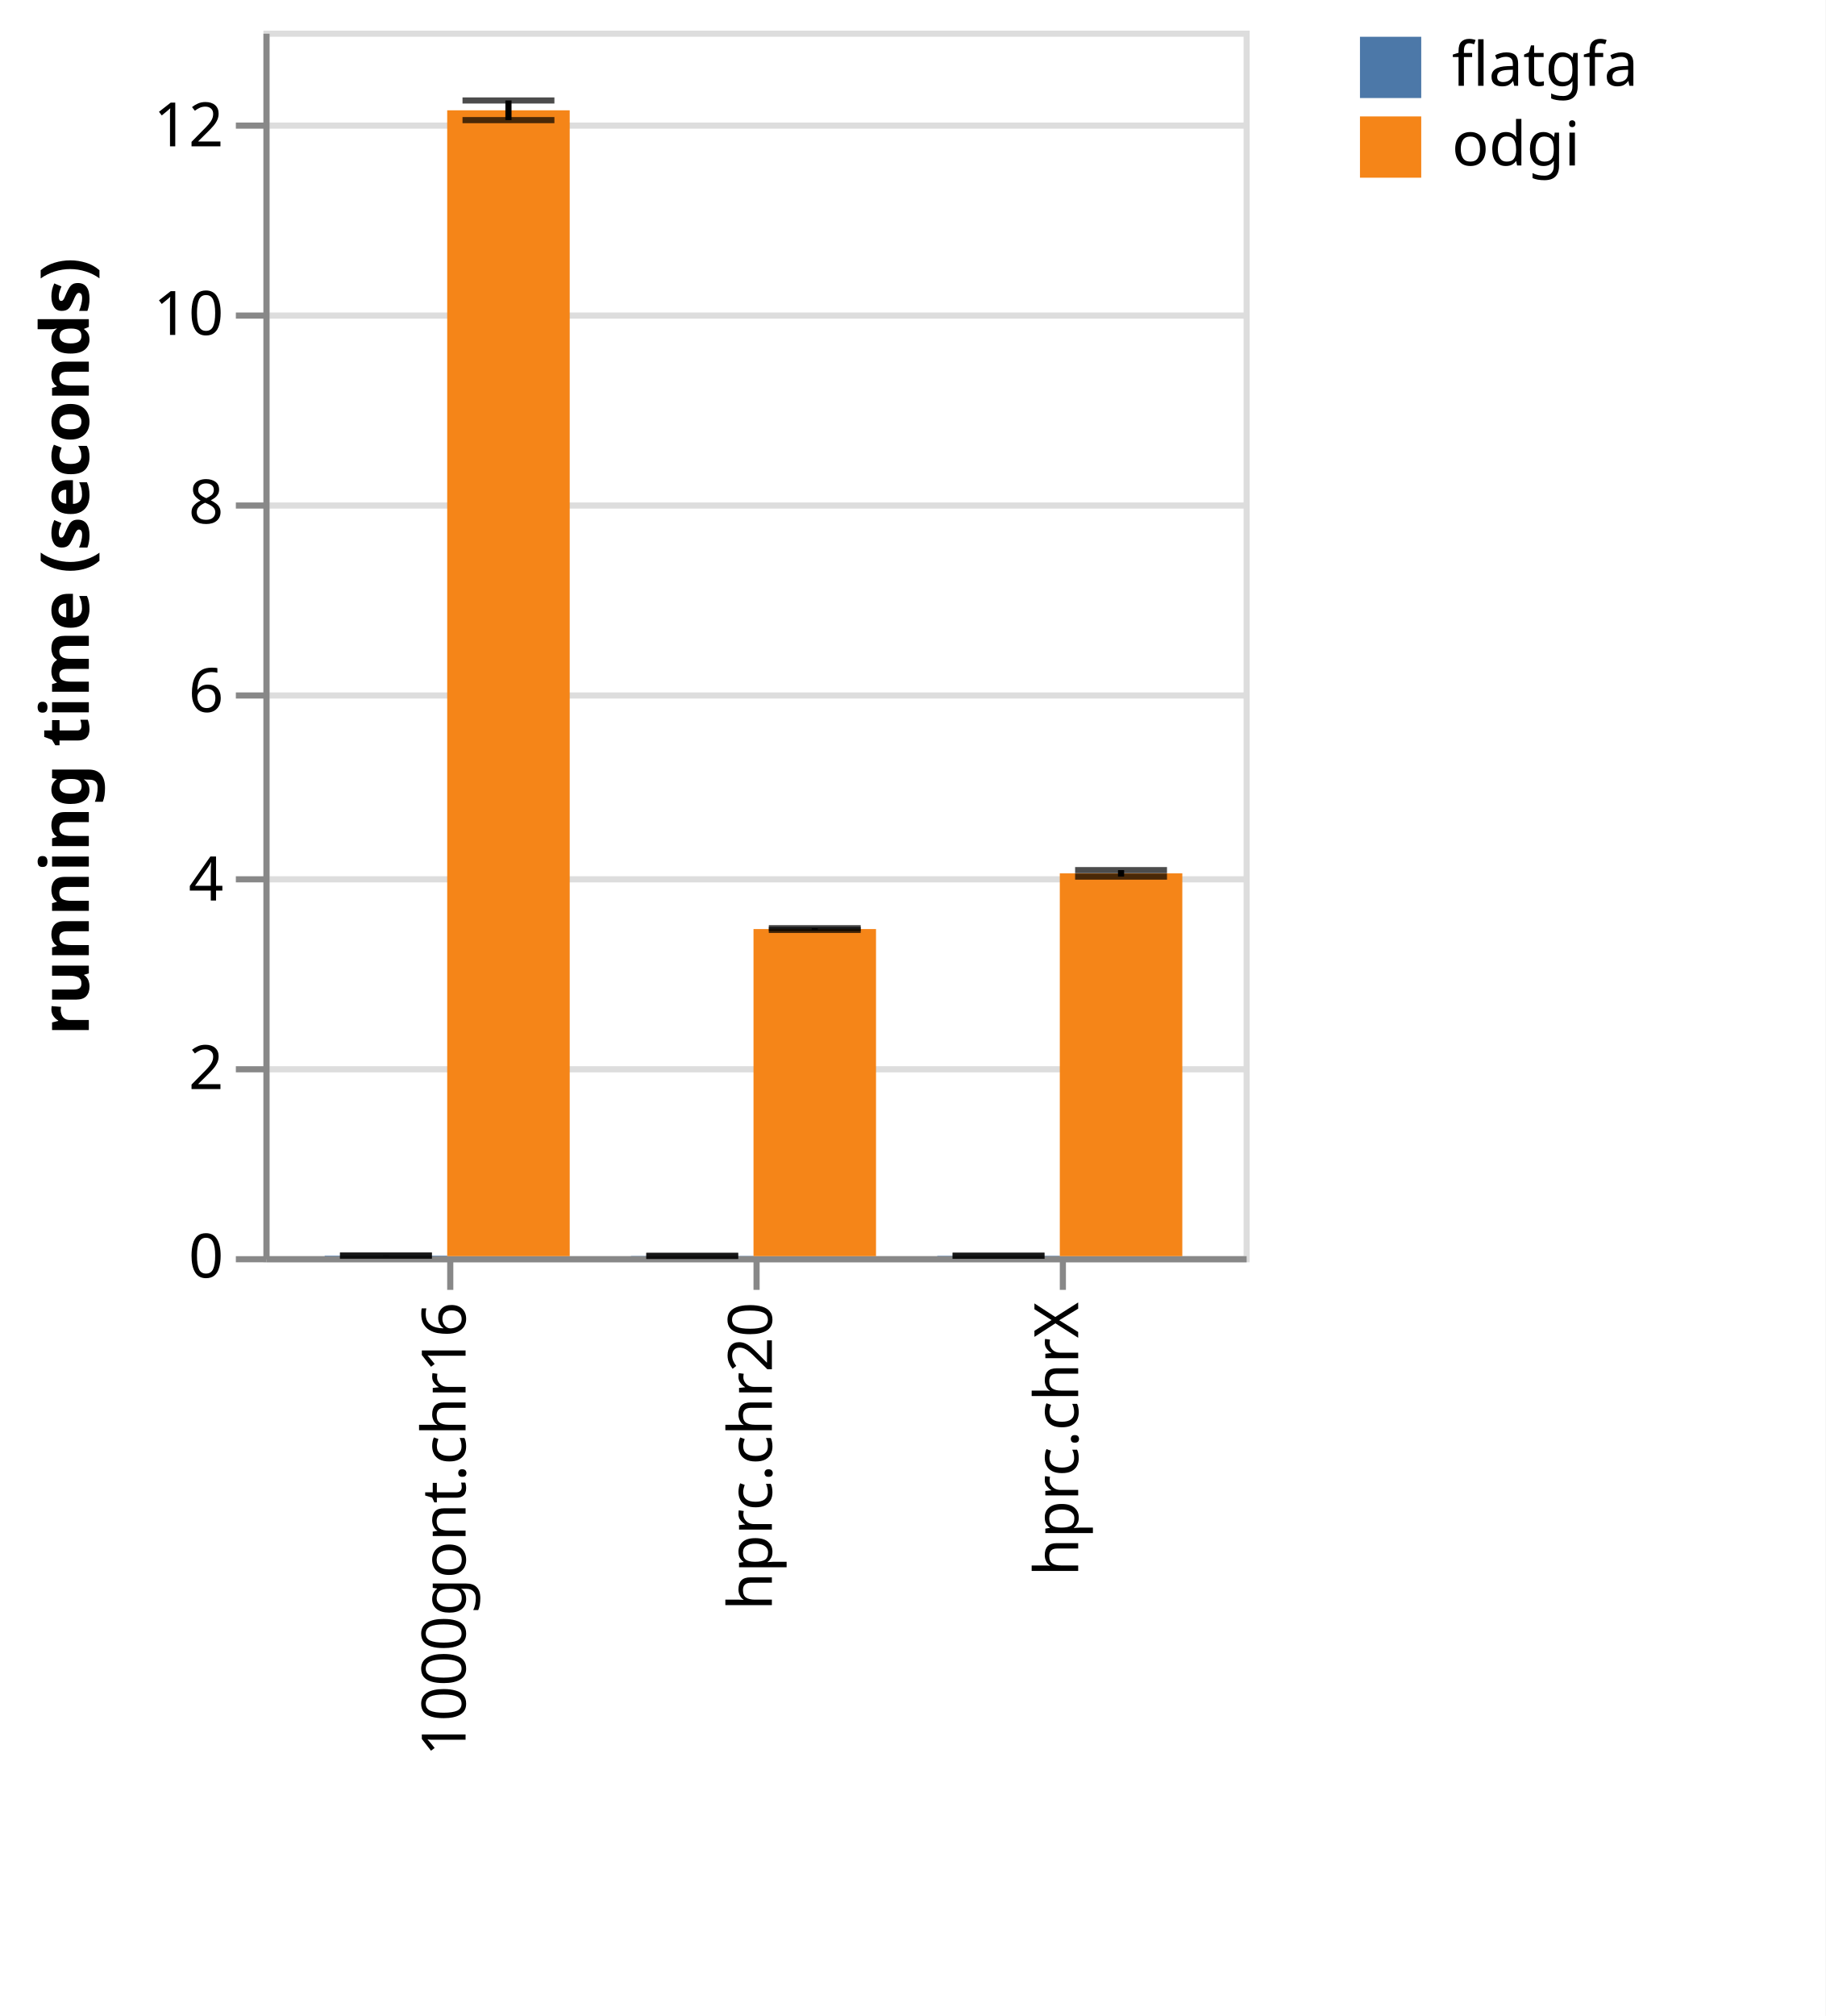
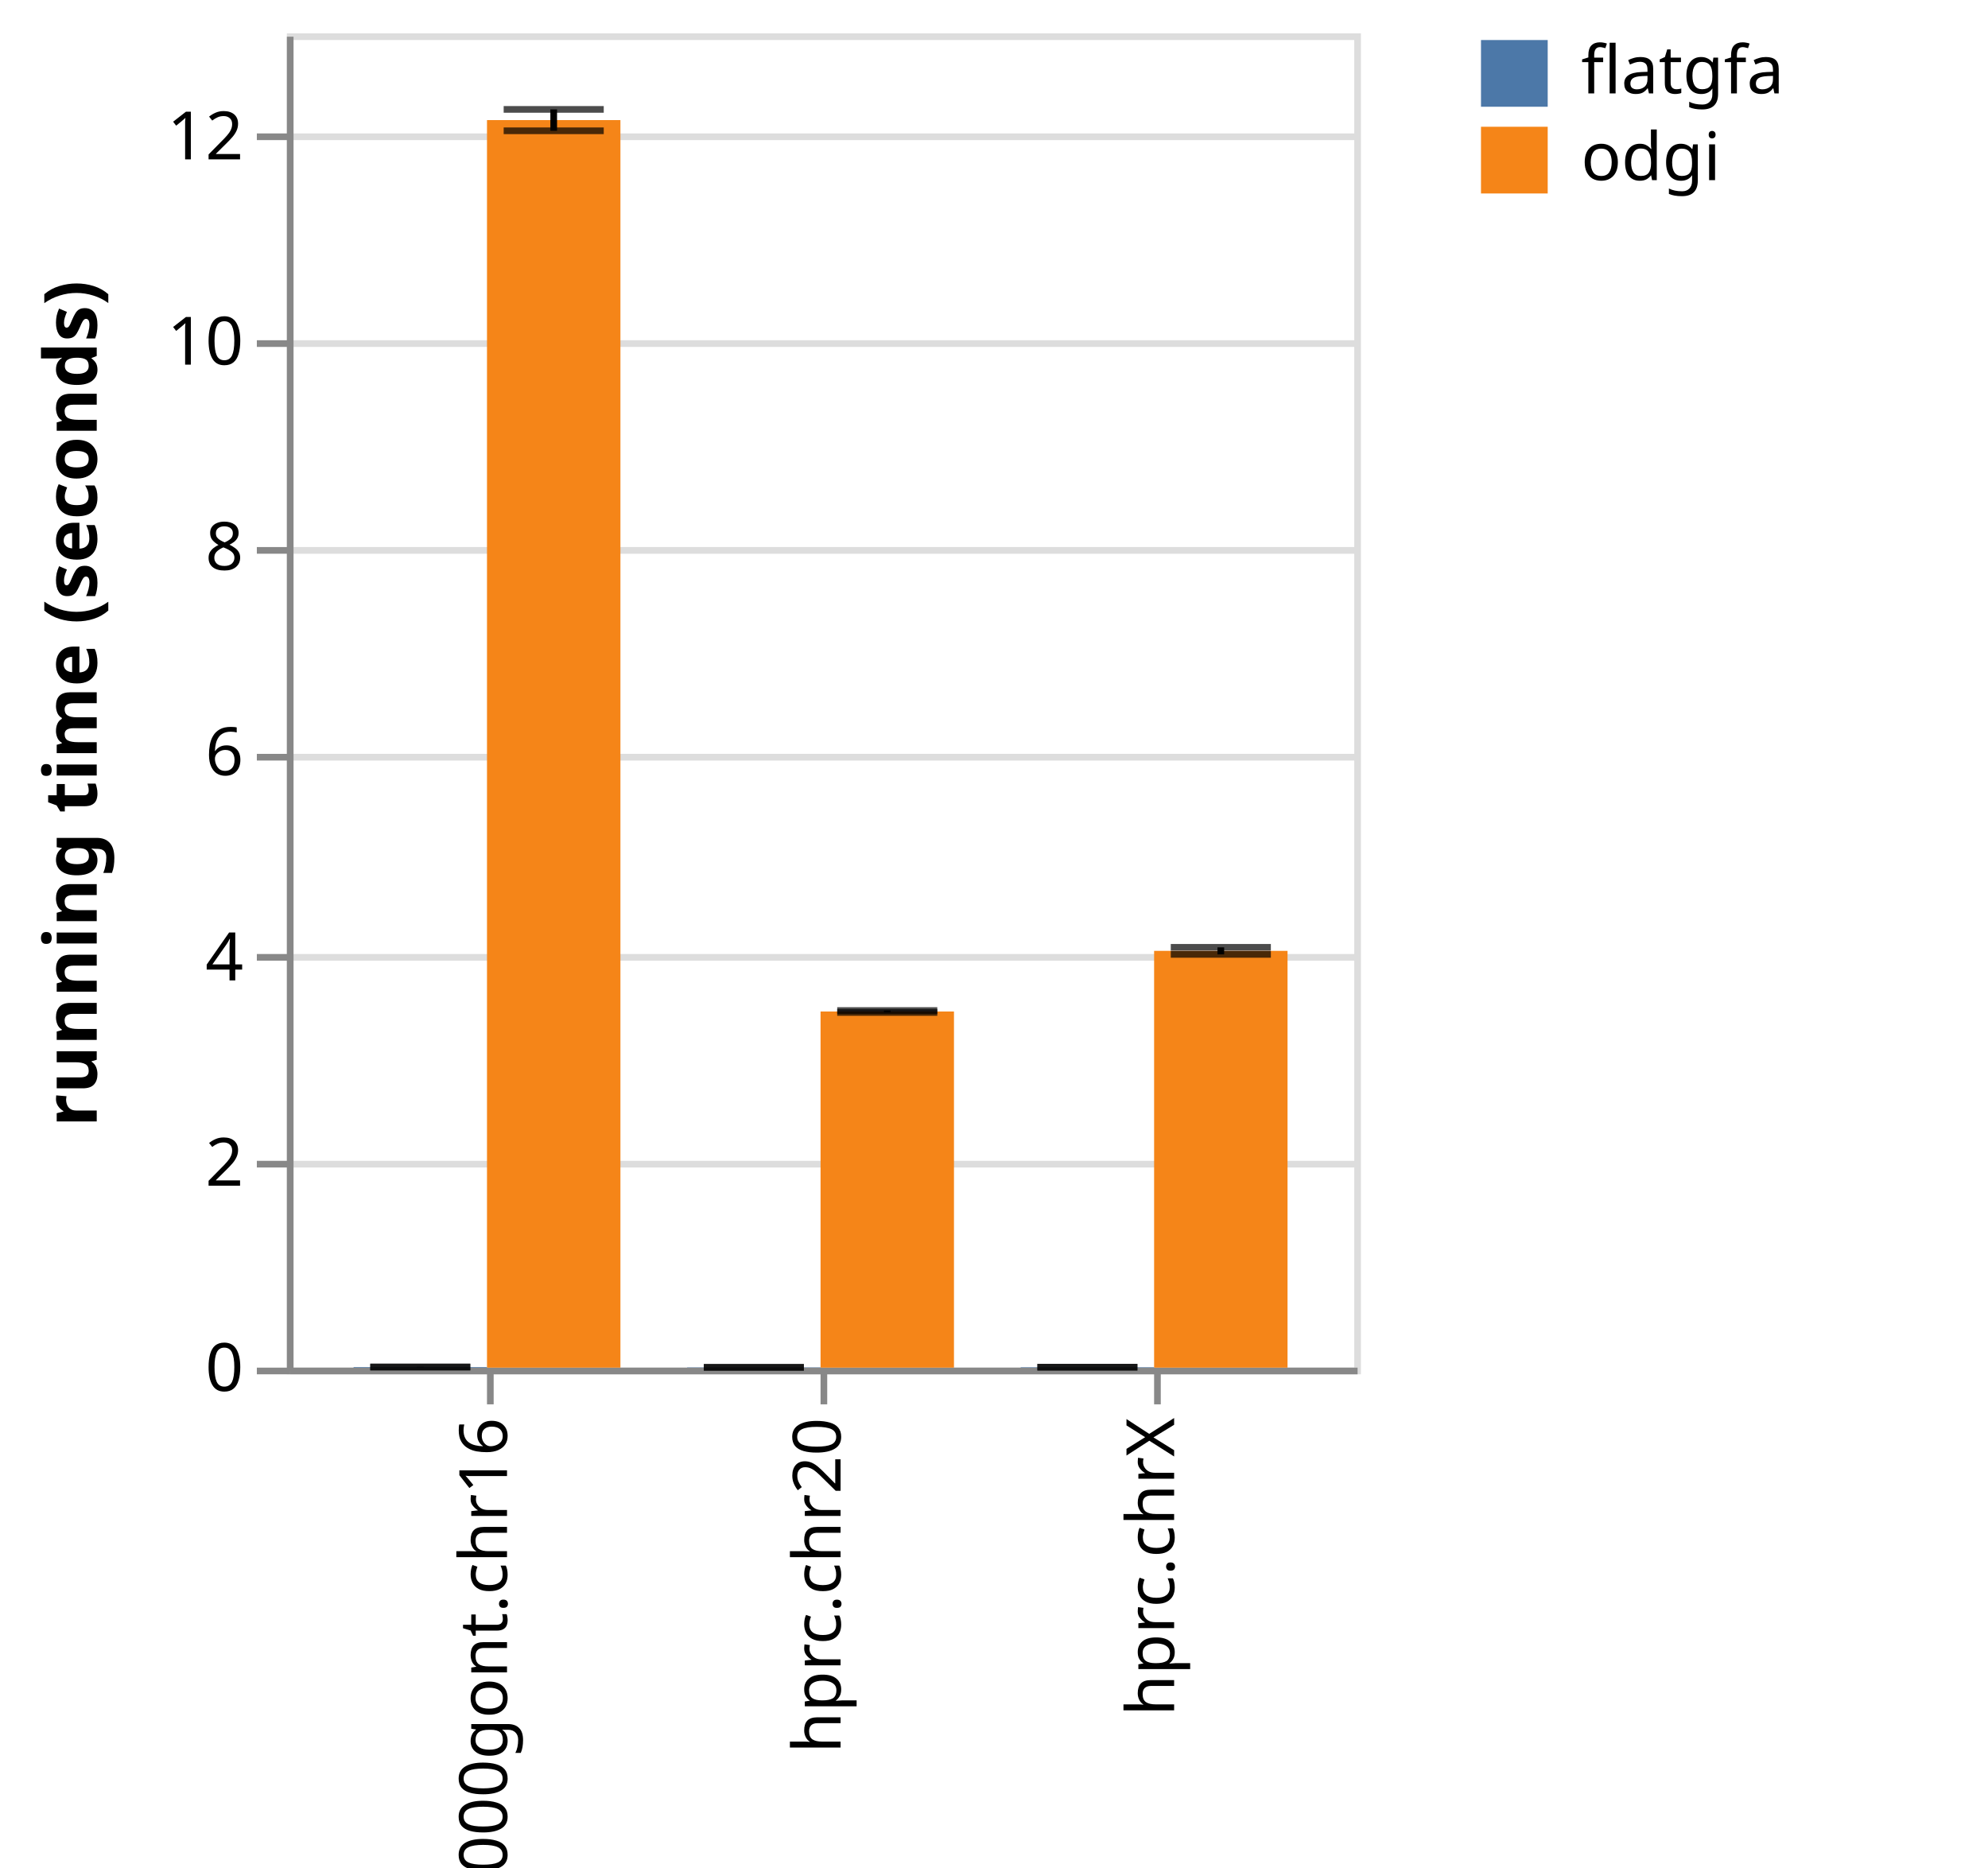
- <svg xmlns="http://www.w3.org/2000/svg" version="1.1" class="marks" width="298" height="329" viewBox="0 0 298 329">
+ <svg xmlns="http://www.w3.org/2000/svg" version="1.1" class="marks" width="298" height="280" viewBox="0 0 298 280">
  <rect width="298" height="329" fill="white" />
  <g fill="none" stroke-miterlimit="10" transform="translate(43,5)">
    <g class="mark-group role-frame root" role="graphics-object" aria-roledescription="group mark container">
      <g transform="translate(0,0)">
        <path class="background" aria-hidden="true" d="M0.5,0.5h160v200h-160Z" stroke="#ddd" />
        <g>
          <g class="mark-group role-axis" aria-hidden="true">
            <g transform="translate(0.5,0.5)">
              <path class="background" aria-hidden="true" d="M0,0h0v0h0Z" pointer-events="none" />
              <g>
                <g class="mark-rule role-axis-grid" pointer-events="none">
                  <line transform="translate(0,200)" x2="160" y2="0" stroke="#ddd" stroke-width="1" opacity="1" />
                  <line transform="translate(0,169)" x2="160" y2="0" stroke="#ddd" stroke-width="1" opacity="1" />
                  <line transform="translate(0,138)" x2="160" y2="0" stroke="#ddd" stroke-width="1" opacity="1" />
                  <line transform="translate(0,108)" x2="160" y2="0" stroke="#ddd" stroke-width="1" opacity="1" />
                  <line transform="translate(0,77)" x2="160" y2="0" stroke="#ddd" stroke-width="1" opacity="1" />
                  <line transform="translate(0,46)" x2="160" y2="0" stroke="#ddd" stroke-width="1" opacity="1" />
                  <line transform="translate(0,15)" x2="160" y2="0" stroke="#ddd" stroke-width="1" opacity="1" />
                </g>
              </g>
              <path class="foreground" aria-hidden="true" d="" pointer-events="none" display="none" />
            </g>
          </g>
          <g class="mark-group role-axis" role="graphics-symbol" aria-roledescription="axis" aria-label="X-axis for a discrete scale with 3 values: 1000gont.chr16, hprc.chr20, hprc.chrX">
            <g transform="translate(0.5,200.5)">
              <path class="background" aria-hidden="true" d="M0,0h0v0h0Z" pointer-events="none" />
              <g>
                <g class="mark-rule role-axis-tick" pointer-events="none">
                  <line transform="translate(30,0)" x2="0" y2="5" stroke="#888" stroke-width="1" opacity="1" />
                  <line transform="translate(80,0)" x2="0" y2="5" stroke="#888" stroke-width="1" opacity="1" />
                  <line transform="translate(130,0)" x2="0" y2="5" stroke="#888" stroke-width="1" opacity="1" />
                </g>
                <g class="mark-text role-axis-label" pointer-events="none">
                  <text text-anchor="end" transform="translate(29.5,7) rotate(270) translate(0,3)" font-family="sans-serif" font-size="10px" fill="#000" opacity="1">1000gont.chr16</text>
                  <text text-anchor="end" transform="translate(79.5,7) rotate(270) translate(0,3)" font-family="sans-serif" font-size="10px" fill="#000" opacity="1">hprc.chr20</text>
                  <text text-anchor="end" transform="translate(129.5,7) rotate(270) translate(0,3)" font-family="sans-serif" font-size="10px" fill="#000" opacity="1">hprc.chrX</text>
                </g>
                <g class="mark-rule role-axis-domain" pointer-events="none">
                  <line transform="translate(0,0)" x2="160" y2="0" stroke="#888" stroke-width="1" opacity="1" />
                </g>
              </g>
              <path class="foreground" aria-hidden="true" d="" pointer-events="none" display="none" />
            </g>
          </g>
          <g class="mark-group role-axis" role="graphics-symbol" aria-roledescription="axis" aria-label="Y-axis titled 'running time (seconds)' for a linear scale with values from 0 to 13">
            <g transform="translate(0.5,0.5)">
              <path class="background" aria-hidden="true" d="M0,0h0v0h0Z" pointer-events="none" />
              <g>
                <g class="mark-rule role-axis-tick" pointer-events="none">
                  <line transform="translate(0,200)" x2="-5" y2="0" stroke="#888" stroke-width="1" opacity="1" />
                  <line transform="translate(0,169)" x2="-5" y2="0" stroke="#888" stroke-width="1" opacity="1" />
                  <line transform="translate(0,138)" x2="-5" y2="0" stroke="#888" stroke-width="1" opacity="1" />
                  <line transform="translate(0,108)" x2="-5" y2="0" stroke="#888" stroke-width="1" opacity="1" />
                  <line transform="translate(0,77)" x2="-5" y2="0" stroke="#888" stroke-width="1" opacity="1" />
                  <line transform="translate(0,46)" x2="-5" y2="0" stroke="#888" stroke-width="1" opacity="1" />
                  <line transform="translate(0,15)" x2="-5" y2="0" stroke="#888" stroke-width="1" opacity="1" />
                </g>
                <g class="mark-text role-axis-label" pointer-events="none">
                  <text text-anchor="end" transform="translate(-7,203)" font-family="sans-serif" font-size="10px" fill="#000" opacity="1">0</text>
                  <text text-anchor="end" transform="translate(-7,172.2308)" font-family="sans-serif" font-size="10px" fill="#000" opacity="1">2</text>
                  <text text-anchor="end" transform="translate(-7,141.4615)" font-family="sans-serif" font-size="10px" fill="#000" opacity="1">4</text>
                  <text text-anchor="end" transform="translate(-7,110.6923)" font-family="sans-serif" font-size="10px" fill="#000" opacity="1">6</text>
                  <text text-anchor="end" transform="translate(-7,79.92308)" font-family="sans-serif" font-size="10px" fill="#000" opacity="1">8</text>
                  <text text-anchor="end" transform="translate(-7,49.15385)" font-family="sans-serif" font-size="10px" fill="#000" opacity="1">10</text>
                  <text text-anchor="end" transform="translate(-7,18.38462)" font-family="sans-serif" font-size="10px" fill="#000" opacity="1">12</text>
                </g>
                <g class="mark-rule role-axis-domain" pointer-events="none">
                  <line transform="translate(0,200)" x2="0" y2="-200" stroke="#888" stroke-width="1" opacity="1" />
                </g>
                <g class="mark-text role-axis-title" pointer-events="none">
                  <text text-anchor="middle" transform="translate(-27,100) rotate(-90) translate(0,-2)" font-family="sans-serif" font-size="11px" font-weight="bold" fill="#000" opacity="1">running time (seconds)</text>
                </g>
              </g>
              <path class="foreground" aria-hidden="true" d="" pointer-events="none" display="none" />
            </g>
          </g>
          <g class="mark-rect role-mark layer_0_marks" role="graphics-object" aria-roledescription="rect mark container">
            <path aria-label="graph: hprc.chr20; running time (seconds): 3.4699182911; cmd: odgi" role="graphics-symbol" aria-roledescription="bar" d="M80,146.617h20v53.383h-20Z" fill="#f58518" />
            <path aria-label="graph: hprc.chr20; running time (seconds): 0.00298464804824; cmd: flatgfa" role="graphics-symbol" aria-roledescription="bar" d="M60,199.954h20v0.046h-20Z" fill="#4c78a8" />
            <path aria-label="graph: hprc.chrX; running time (seconds): 4.0606772832; cmd: odgi" role="graphics-symbol" aria-roledescription="bar" d="M130,137.528h20v62.472h-20Z" fill="#f58518" />
            <path aria-label="graph: hprc.chrX; running time (seconds): 0.00435306093472; cmd: flatgfa" role="graphics-symbol" aria-roledescription="bar" d="M110,199.933h20v0.067h-20Z" fill="#4c78a8" />
            <path aria-label="graph: 1000gont.chr16; running time (seconds): 12.1549428973; cmd: odgi" role="graphics-symbol" aria-roledescription="bar" d="M30,13.001h20v186.999h-20Z" fill="#f58518" />
            <path aria-label="graph: 1000gont.chr16; running time (seconds): 0.00588668359355; cmd: flatgfa" role="graphics-symbol" aria-roledescription="bar" d="M10,199.909h20v0.091h-20Z" fill="#4c78a8" />
          </g>
          <g class="mark-rect role-mark layer_1_layer_0_marks" aria-hidden="true">
            <path d="M82.5,146.261h15v1h-15Z" fill="black" opacity="0.7" />
            <path d="M62.5,199.455h15v1h-15Z" fill="black" opacity="0.7" />
            <path d="M132.5,137.557h15v1h-15Z" fill="black" opacity="0.7" />
            <path d="M112.5,199.435h15v1h-15Z" fill="black" opacity="0.7" />
            <path d="M32.5,14.104h15v1h-15Z" fill="black" opacity="0.7" />
            <path d="M12.5,199.437h15v1h-15Z" fill="black" opacity="0.7" />
          </g>
          <g class="mark-rect role-mark layer_1_layer_1_marks" aria-hidden="true">
            <path d="M82.5,145.972h15v1h-15Z" fill="black" opacity="0.7" />
            <path d="M62.5,199.453h15v1h-15Z" fill="black" opacity="0.7" />
            <path d="M132.5,136.499h15v1h-15Z" fill="black" opacity="0.7" />
            <path d="M112.5,199.431h15v1h-15Z" fill="black" opacity="0.7" />
            <path d="M32.5,10.898h15v1h-15Z" fill="black" opacity="0.7" />
            <path d="M12.5,199.382h15v1h-15Z" fill="black" opacity="0.7" />
          </g>
          <g class="mark-rule role-mark layer_1_layer_2_marks" role="graphics-object" aria-roledescription="rule mark container">
            <line aria-label="graph: hprc.chr20; running time (seconds): 3.46052556844; upper_mean: 3.47931101376; cmd: odgi; mean: 3.4699182911; mean + stddev: 3.47931101376; mean - stddev: 3.46052556844" role="graphics-symbol" aria-roledescription="errorbar" transform="translate(90,146.7611)" x2="0" y2="-0.289" stroke="black" />
            <line aria-label="graph: hprc.chr20; running time (seconds): 0.0028950809479; upper_mean: 0.00307421514858; cmd: flatgfa; mean: 0.00298464804824; mean + stddev: 0.00307421514858; mean - stddev: 0.0028950809479" role="graphics-symbol" aria-roledescription="errorbar" transform="translate(70,199.9555)" x2="0" y2="-0.003" stroke="black" />
            <line aria-label="graph: hprc.chrX; running time (seconds): 4.02631449208; upper_mean: 4.09504007432; cmd: odgi; mean: 4.0606772832; mean + stddev: 4.09504007432; mean - stddev: 4.02631449208" role="graphics-symbol" aria-roledescription="errorbar" transform="translate(140,138.0567)" x2="0" y2="-1.057" stroke="black" />
            <line aria-label="graph: hprc.chrX; running time (seconds): 0.00421215900198; upper_mean: 0.00449396286745; cmd: flatgfa; mean: 0.00435306093472; mean + stddev: 0.00449396286745; mean - stddev: 0.00421215900198" role="graphics-symbol" aria-roledescription="errorbar" transform="translate(120,199.9352)" x2="0" y2="-0.004" stroke="black" />
            <line aria-label="graph: 1000gont.chr16; running time (seconds): 12.0507237686; upper_mean: 12.259162026; cmd: odgi; mean: 12.1549428973; mean + stddev: 12.259162026; mean - stddev: 12.0507237686" role="graphics-symbol" aria-roledescription="errorbar" transform="translate(40,14.60425)" x2="0" y2="-3.207" stroke="black" />
            <line aria-label="graph: 1000gont.chr16; running time (seconds): 0.00408321388395; upper_mean: 0.00769015330314; cmd: flatgfa; mean: 0.00588668359355; mean + stddev: 0.00769015330314; mean - stddev: 0.00408321388395" role="graphics-symbol" aria-roledescription="errorbar" transform="translate(20,199.9372)" x2="0" y2="-0.055" stroke="black" />
          </g>
          <g class="mark-group role-legend" role="graphics-symbol" aria-roledescription="legend" aria-label="Symbol legend for fill color with 2 values: flatgfa, odgi">
            <g transform="translate(178,0)">
              <path class="background" aria-hidden="true" d="M0,0h72v24h-72Z" pointer-events="none" />
              <g>
                <g class="mark-group role-legend-entry">
                  <g transform="translate(0,0)">
                    <path class="background" aria-hidden="true" d="M0,0h0v0h0Z" pointer-events="none" />
                    <g>
                      <g class="mark-group role-scope" role="graphics-object" aria-roledescription="group mark container">
                        <g transform="translate(0,0)">
                          <path class="background" aria-hidden="true" d="M0,0h72v11h-72Z" pointer-events="none" opacity="1" />
                          <g>
                            <g class="mark-symbol role-legend-symbol" pointer-events="none">
                              <path transform="translate(6,6)" d="M-5,-5h10v10h-10Z" fill="#4c78a8" stroke-width="1.5" opacity="1" />
                            </g>
                            <g class="mark-text role-legend-label" pointer-events="none">
                              <text text-anchor="start" transform="translate(16,9)" font-family="sans-serif" font-size="10px" fill="#000" opacity="1">flatgfa</text>
                            </g>
                          </g>
                          <path class="foreground" aria-hidden="true" d="" pointer-events="none" display="none" />
                        </g>
                        <g transform="translate(0,13)">
                          <path class="background" aria-hidden="true" d="M0,0h72v11h-72Z" pointer-events="none" opacity="1" />
                          <g>
                            <g class="mark-symbol role-legend-symbol" pointer-events="none">
                              <path transform="translate(6,6)" d="M-5,-5h10v10h-10Z" fill="#f58518" stroke-width="1.5" opacity="1" />
                            </g>
                            <g class="mark-text role-legend-label" pointer-events="none">
                              <text text-anchor="start" transform="translate(16,9)" font-family="sans-serif" font-size="10px" fill="#000" opacity="1">odgi</text>
                            </g>
                          </g>
                          <path class="foreground" aria-hidden="true" d="" pointer-events="none" display="none" />
                        </g>
                      </g>
                    </g>
                    <path class="foreground" aria-hidden="true" d="" pointer-events="none" display="none" />
                  </g>
                </g>
              </g>
              <path class="foreground" aria-hidden="true" d="" pointer-events="none" display="none" />
            </g>
          </g>
        </g>
        <path class="foreground" aria-hidden="true" d="" display="none" />
      </g>
    </g>
  </g>
</svg>
